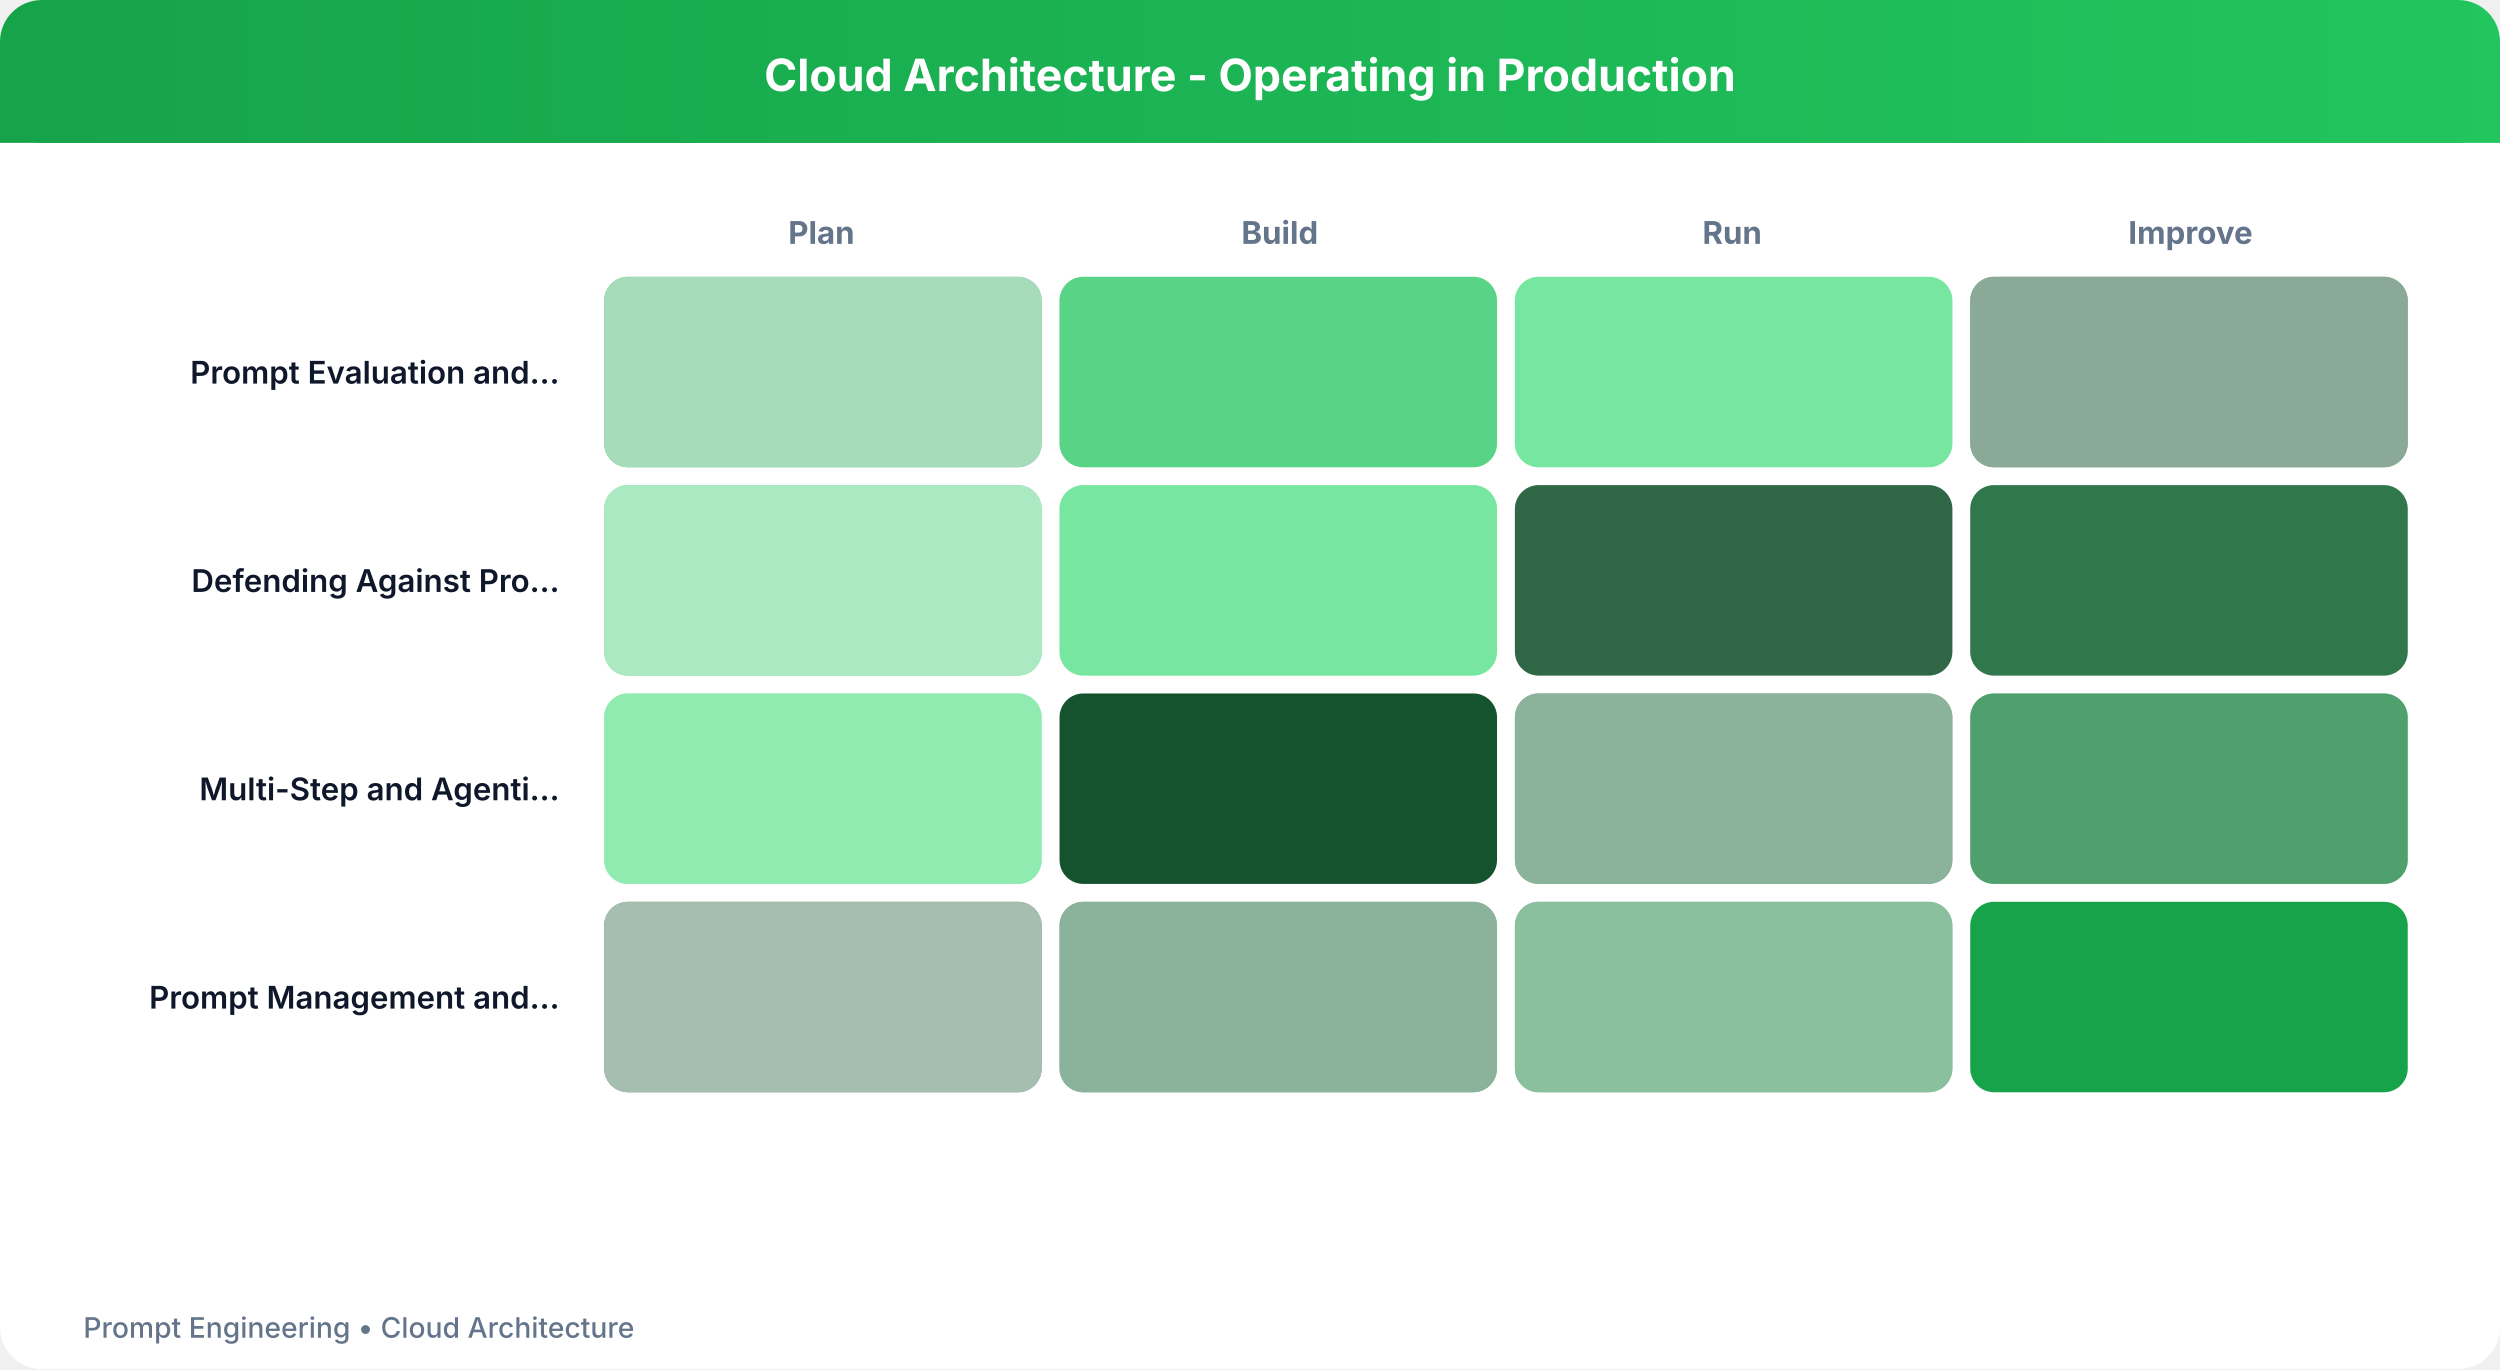
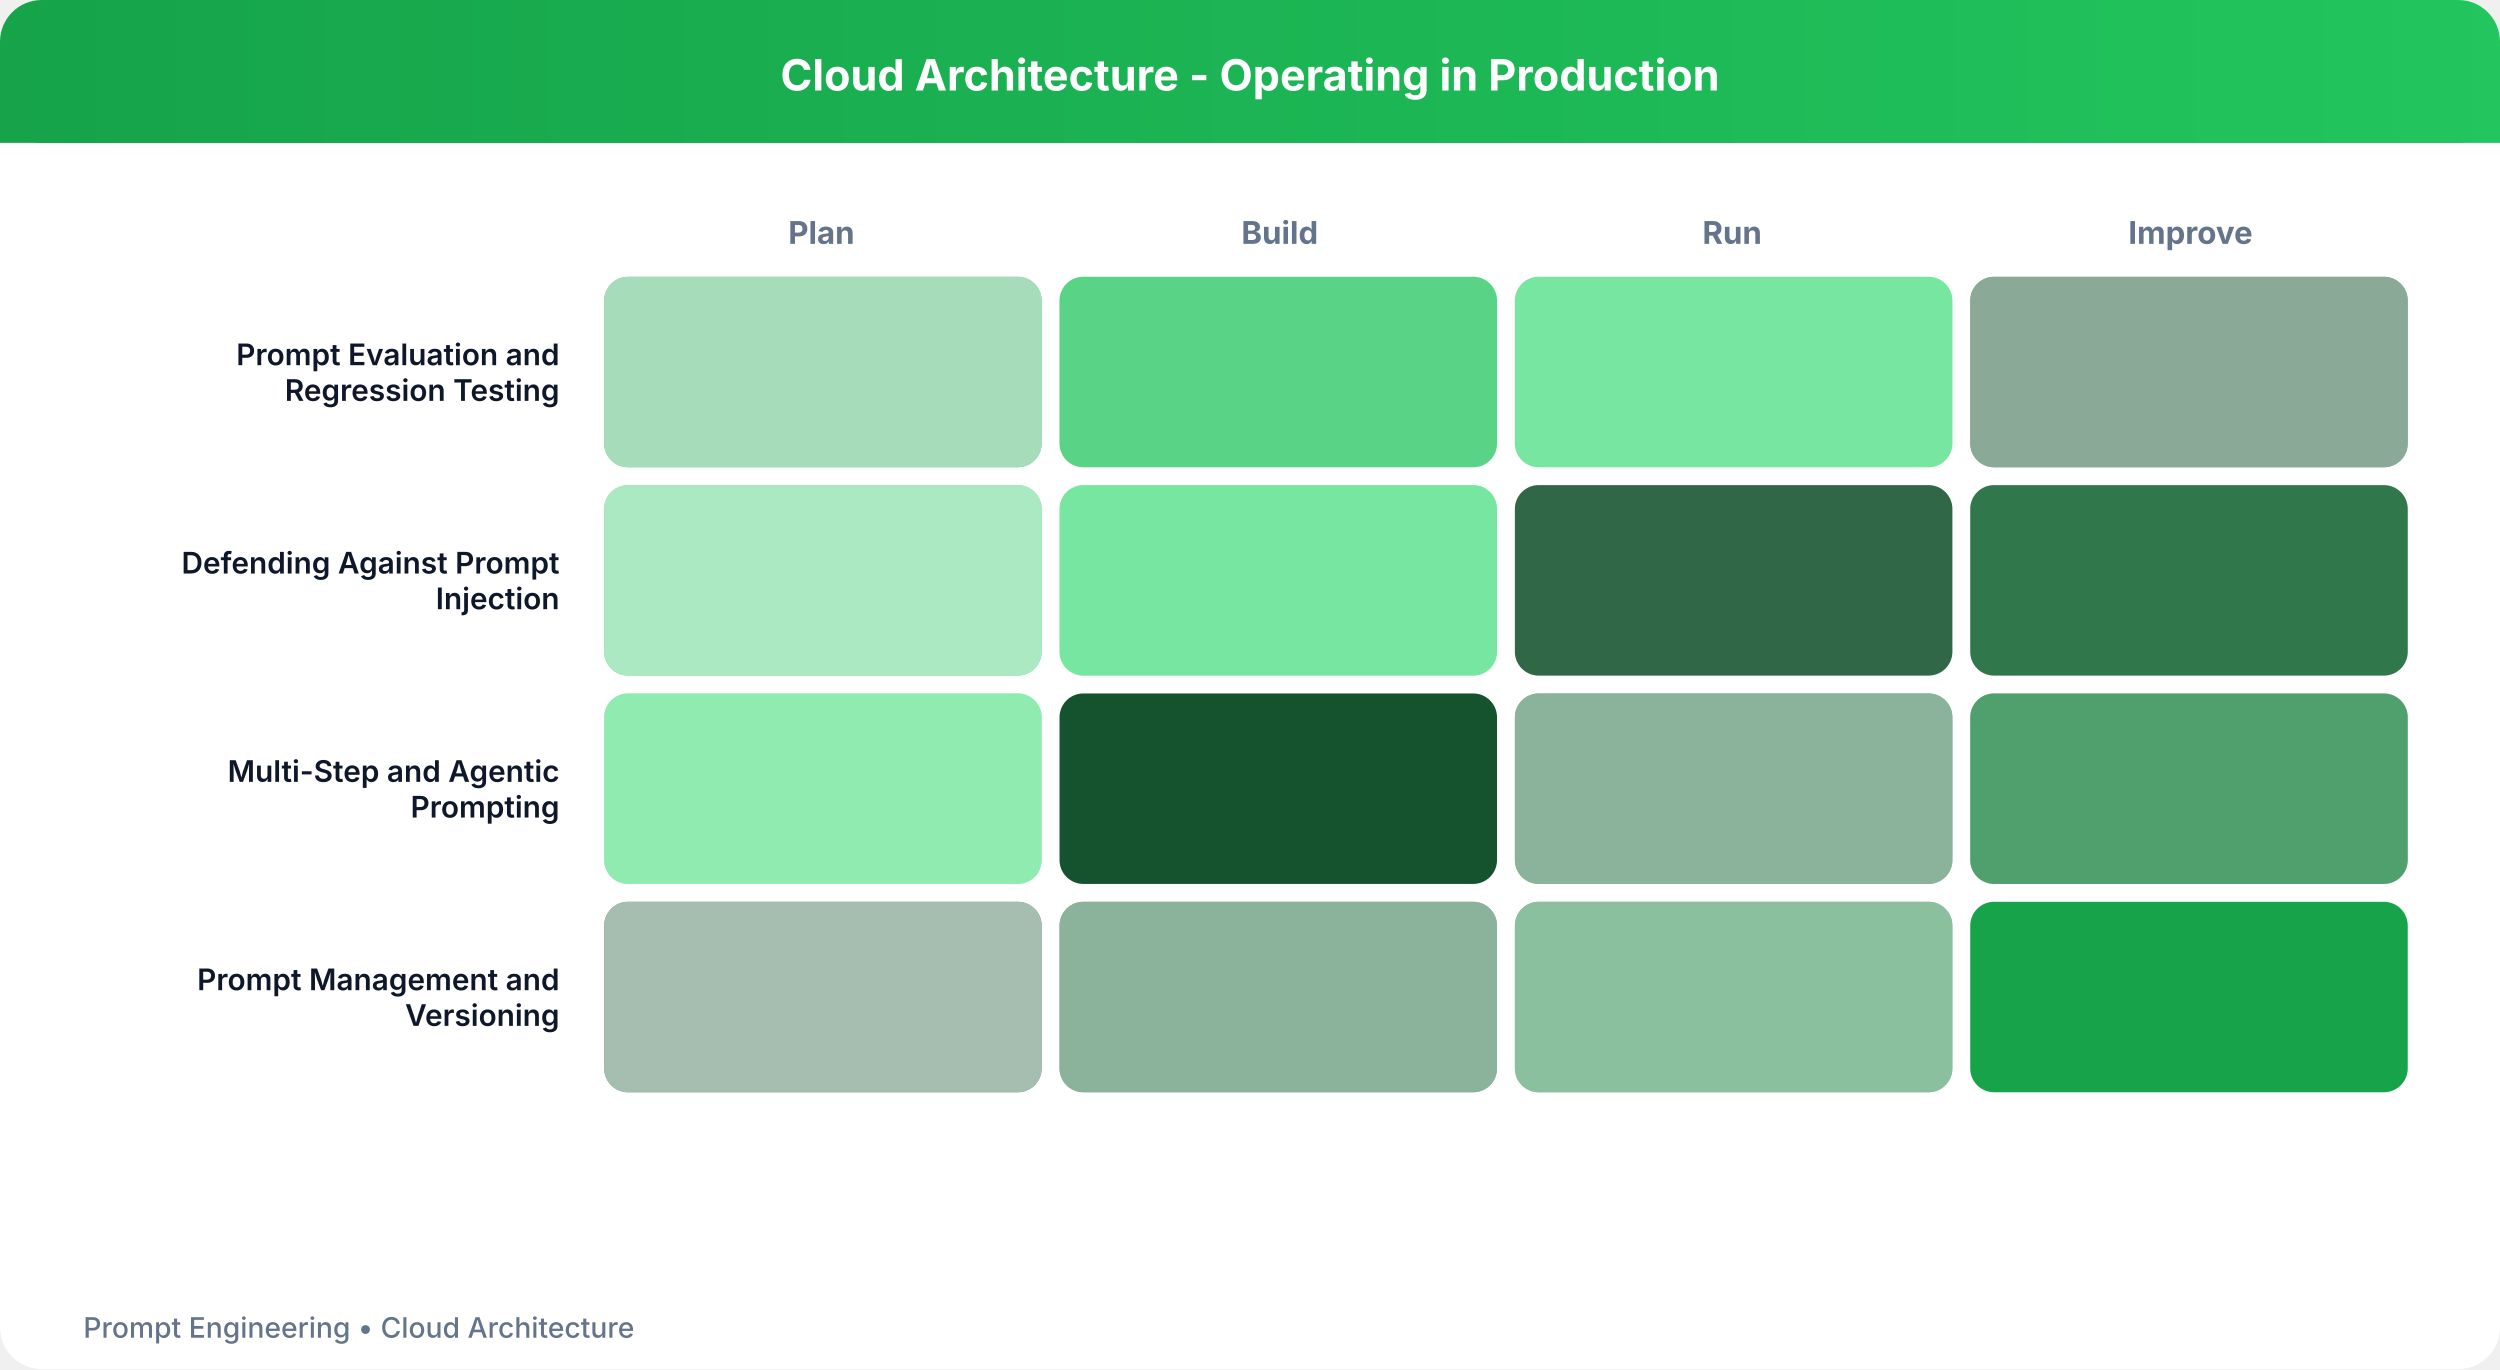
<svg xmlns="http://www.w3.org/2000/svg" width="840" height="460" data-tpl="grid_matrix" data-pal="10-3" viewBox="0 0 840 460" font-family="Inter, Segoe UI, Arial, sans-serif">
  <defs>
    <marker id="ar" markerWidth="9" markerHeight="9" refX="7" refY="3" orient="auto">
      <path d="M0,0 L7,3 L0,6 z" fill="#94a3b8" />
    </marker>
    <marker id="arw" markerWidth="9" markerHeight="9" refX="7" refY="3" orient="auto">
      <path d="M0,0 L7,3 L0,6 z" fill="#ffffff" />
    </marker>
    <filter id="sh" x="-20%" y="-20%" width="140%" height="140%">
      <feDropShadow dx="0" dy="2" stdDeviation="3" flood-color="#0f172a" flood-opacity="0.16" />
    </filter>
  </defs>
  <defs>
    <linearGradient id="bna70a342" x1="0" y1="0" x2="1" y2="0">
      <stop offset="0" stop-color="#16a34a" />
      <stop offset="1" stop-color="#22c55e" />
    </linearGradient>
  </defs>
  <rect width="840" height="460" rx="14" fill="#ffffff" />
  <rect x="0" y="0" width="840" height="48" rx="14" fill="url(#bna70a342)" />
  <rect x="0" y="32" width="840" height="16" fill="url(#bna70a342)" />
-   <text x="420" y="25" text-anchor="middle" font-size="15" font-weight="700" fill="#ffffff" dominant-baseline="middle">Cloud Architecture - Operating in Production</text>
+   <text x="420" y="25" text-anchor="middle" font-size="14.5" font-weight="700" fill="#ffffff" dominant-baseline="middle">Cloud Architecture - Operating in Production</text>
  <text x="276" y="78" text-anchor="middle" font-size="10.5" font-weight="700" fill="#64748b" dominant-baseline="middle">Plan</text>
  <text x="430" y="78" text-anchor="middle" font-size="10.5" font-weight="700" fill="#64748b" dominant-baseline="middle">Build</text>
  <text x="582" y="78" text-anchor="middle" font-size="10.5" font-weight="700" fill="#64748b" dominant-baseline="middle">Run</text>
  <text x="736" y="78" text-anchor="middle" font-size="10.5" font-weight="700" fill="#64748b" dominant-baseline="middle">Improve</text>
-   <text x="188" y="125" text-anchor="end" font-size="10.5" font-weight="600" fill="#0f172a" dominant-baseline="middle">Prompt Evaluation and…</text>
+   <text x="188" y="119" text-anchor="end" font-size="10" font-weight="600" fill="#0f172a" dominant-baseline="middle">Prompt Evaluation and</text>
+   <text x="188" y="131" text-anchor="end" font-size="10" font-weight="600" fill="#0f172a" dominant-baseline="middle">Regression Testing</text>
  <rect x="203" y="93" width="147" height="64" rx="8" fill="#16a34a" />
  <rect x="203" y="93" width="147" height="64" rx="8" fill="#ffffff" fill-opacity="0.62" />
  <rect x="356" y="93" width="147" height="64" rx="8" fill="#22c55e" />
  <rect x="356" y="93" width="147" height="64" rx="8" fill="#ffffff" fill-opacity="0.25" />
  <rect x="509" y="93" width="147" height="64" rx="8" fill="#4ade80" />
  <rect x="509" y="93" width="147" height="64" rx="8" fill="#ffffff" fill-opacity="0.25" />
  <rect x="662" y="93" width="147" height="64" rx="8" fill="#14532d" />
  <rect x="662" y="93" width="147" height="64" rx="8" fill="#ffffff" fill-opacity="0.50" />
-   <text x="188" y="195" text-anchor="end" font-size="10.5" font-weight="600" fill="#0f172a" dominant-baseline="middle">Defending Against Pro…</text>
+   <text x="188" y="189" text-anchor="end" font-size="10" font-weight="600" fill="#0f172a" dominant-baseline="middle">Defending Against Prompt</text>
+   <text x="188" y="201" text-anchor="end" font-size="10" font-weight="600" fill="#0f172a" dominant-baseline="middle">Injection</text>
  <rect x="203" y="163" width="147" height="64" rx="8" fill="#22c55e" />
  <rect x="203" y="163" width="147" height="64" rx="8" fill="#ffffff" fill-opacity="0.62" />
  <rect x="356" y="163" width="147" height="64" rx="8" fill="#4ade80" />
  <rect x="356" y="163" width="147" height="64" rx="8" fill="#ffffff" fill-opacity="0.25" />
  <rect x="509" y="163" width="147" height="64" rx="8" fill="#14532d" />
  <rect x="509" y="163" width="147" height="64" rx="8" fill="#ffffff" fill-opacity="0.12" />
  <rect x="662" y="163" width="147" height="64" rx="8" fill="#166534" />
  <rect x="662" y="163" width="147" height="64" rx="8" fill="#ffffff" fill-opacity="0.12" />
-   <text x="188" y="265" text-anchor="end" font-size="10.5" font-weight="600" fill="#0f172a" dominant-baseline="middle">Multi-Step and Agenti…</text>
+   <text x="188" y="259" text-anchor="end" font-size="10" font-weight="600" fill="#0f172a" dominant-baseline="middle">Multi-Step and Agentic</text>
+   <text x="188" y="271" text-anchor="end" font-size="10" font-weight="600" fill="#0f172a" dominant-baseline="middle">Prompting</text>
  <rect x="203" y="233" width="147" height="64" rx="8" fill="#4ade80" />
  <rect x="203" y="233" width="147" height="64" rx="8" fill="#ffffff" fill-opacity="0.38" />
  <rect x="356" y="233" width="147" height="64" rx="8" fill="#14532d" />
  <rect x="356" y="233" width="147" height="64" rx="8" fill="#ffffff" fill-opacity="0.00" />
  <rect x="509" y="233" width="147" height="64" rx="8" fill="#166534" />
  <rect x="509" y="233" width="147" height="64" rx="8" fill="#ffffff" fill-opacity="0.50" />
  <rect x="662" y="233" width="147" height="64" rx="8" fill="#15803d" />
  <rect x="662" y="233" width="147" height="64" rx="8" fill="#ffffff" fill-opacity="0.25" />
-   <text x="188" y="335" text-anchor="end" font-size="10.5" font-weight="600" fill="#0f172a" dominant-baseline="middle">Prompt Management and…</text>
+   <text x="188" y="329" text-anchor="end" font-size="10" font-weight="600" fill="#0f172a" dominant-baseline="middle">Prompt Management and</text>
+   <text x="188" y="341" text-anchor="end" font-size="10" font-weight="600" fill="#0f172a" dominant-baseline="middle">Versioning</text>
  <rect x="203" y="303" width="147" height="64" rx="8" fill="#14532d" />
  <rect x="203" y="303" width="147" height="64" rx="8" fill="#ffffff" fill-opacity="0.62" />
  <rect x="356" y="303" width="147" height="64" rx="8" fill="#166534" />
  <rect x="356" y="303" width="147" height="64" rx="8" fill="#ffffff" fill-opacity="0.50" />
  <rect x="509" y="303" width="147" height="64" rx="8" fill="#15803d" />
  <rect x="509" y="303" width="147" height="64" rx="8" fill="#ffffff" fill-opacity="0.50" />
  <rect x="662" y="303" width="147" height="64" rx="8" fill="#16a34a" />
  <rect x="662" y="303" width="147" height="64" rx="8" fill="#ffffff" fill-opacity="0.00" />
  <text x="28" y="446" text-anchor="start" font-size="9.5" font-weight="500" fill="#64748b" dominant-baseline="middle">Prompt Engineering  •  Cloud Architecture</text>
</svg>
